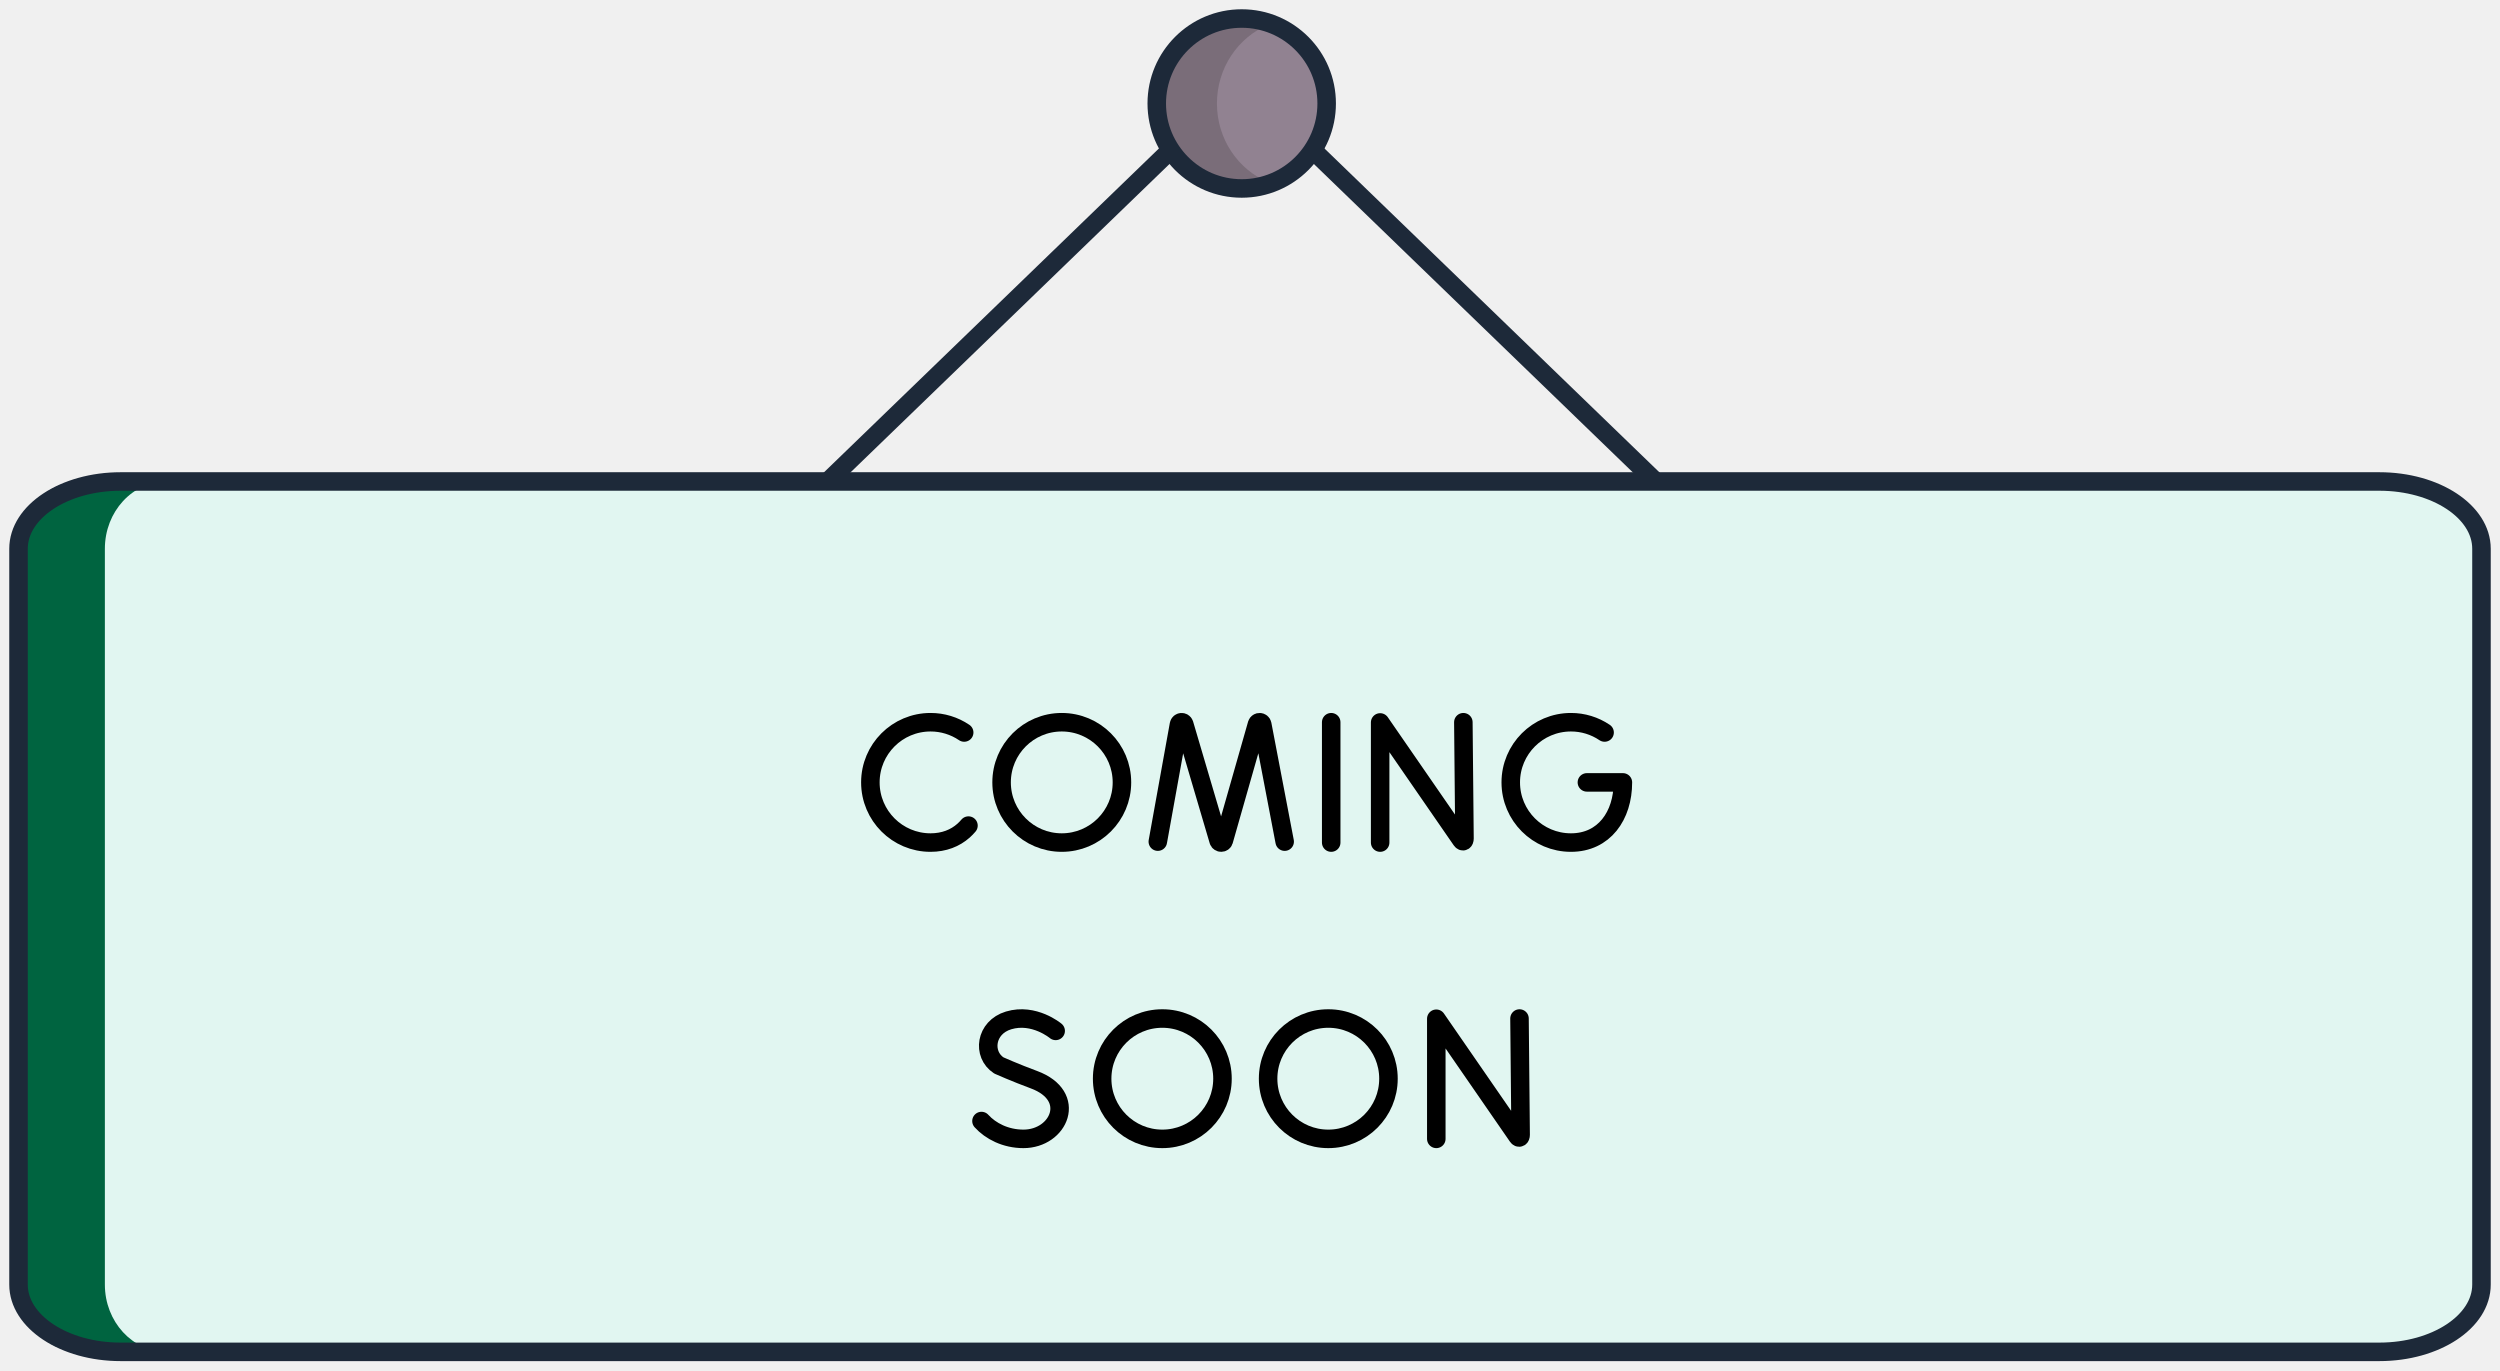
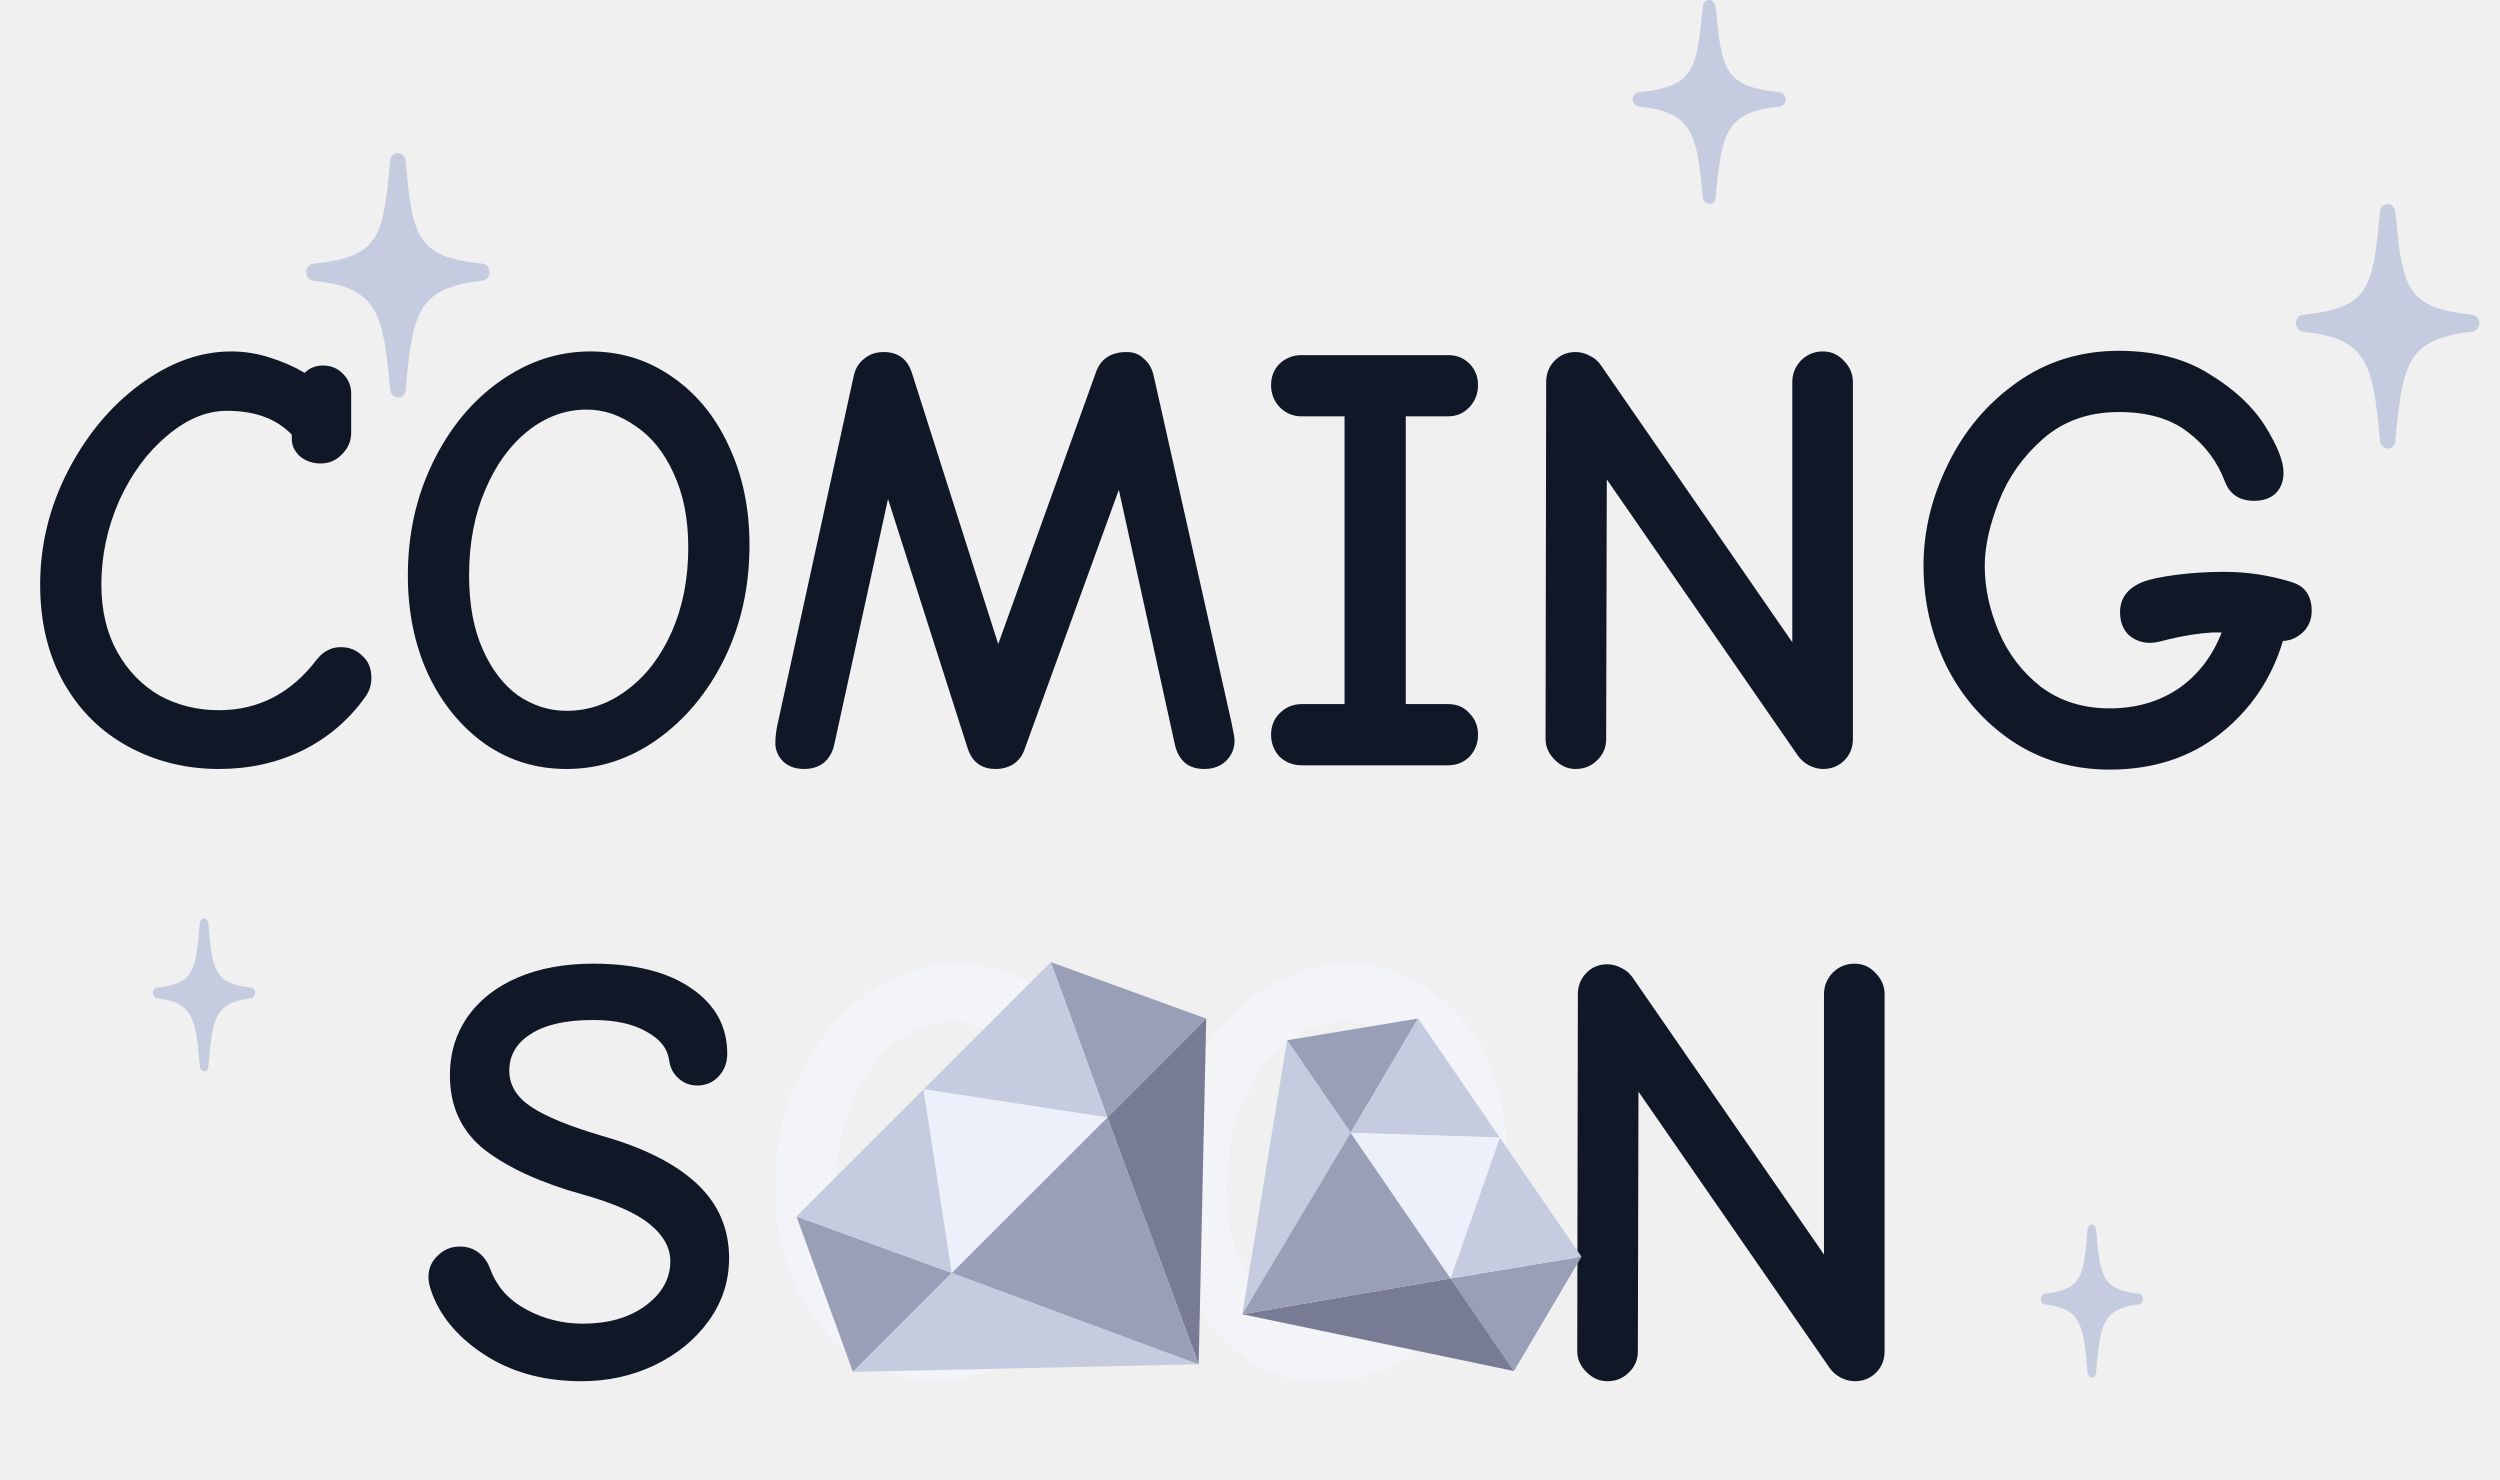
- <svg xmlns="http://www.w3.org/2000/svg" width="135" height="74" viewBox="0 0 135 74" fill="none">
-   <path d="M64.264 7.086L44.537 26.159M69.838 7.086L89.565 26.159L76.993 14.004" stroke="#1D2939" stroke-miterlimit="10" stroke-linecap="round" stroke-linejoin="round" />
-   <path d="M128.485 73H6.515C3.469 73 1 71.374 1 69.368V29.632C1 27.626 3.469 26 6.515 26H128.485C131.531 26 134 27.626 134 29.632V69.368C134 71.374 131.531 73 128.485 73Z" fill="#E1F6F1" />
-   <path d="M9 73H4.337C2.494 73 1 71.373 1 69.368V29.632C1 27.625 2.494 26 4.337 26H9C7.157 26 5.663 27.625 5.663 29.632V69.368C5.663 71.373 7.157 73 9 73Z" fill="#006440" />
-   <path d="M134 52.225V69.368C134 71.373 131.53 73 128.485 73H6.515C3.47 73 1 71.373 1 69.368V29.632C1 27.625 3.47 26 6.515 26H128.485C131.53 26 134 27.625 134 29.632V56.056" stroke="#1D2939" stroke-miterlimit="10" stroke-linecap="round" stroke-linejoin="round" />
-   <path d="M67.053 10.177C69.586 10.177 71.64 8.122 71.64 5.588C71.64 3.054 69.586 1 67.053 1C64.519 1 62.465 3.054 62.465 5.588C62.465 8.122 64.519 10.177 67.053 10.177Z" fill="#918291" />
-   <path d="M68.471 9.835C67.953 10.055 67.385 10.177 66.791 10.177C64.339 10.177 62.353 8.122 62.353 5.588C62.353 3.055 64.339 1 66.791 1C67.385 1 67.953 1.121 68.471 1.341C66.854 2.025 65.715 3.669 65.715 5.588C65.715 7.507 66.854 9.151 68.471 9.835Z" fill="#7A6D79" />
-   <path d="M67.053 10.177C69.586 10.177 71.64 8.122 71.64 5.588C71.64 3.054 69.586 1 67.053 1C64.519 1 62.465 3.054 62.465 5.588C62.465 8.122 64.519 10.177 67.053 10.177Z" stroke="#1D2939" stroke-miterlimit="10" stroke-linecap="round" stroke-linejoin="round" />
-   <path d="M74.528 45.499V39.012L78.913 45.363C78.995 45.481 79.082 45.423 79.082 45.28L79.021 39M62.522 45.448L63.664 39.12C63.693 38.971 63.899 38.958 63.947 39.101L65.805 45.399C65.85 45.533 66.041 45.532 66.084 45.398L67.879 39.102C67.926 38.958 68.132 38.97 68.162 39.118L69.372 45.448M71.885 39V45.499M86.648 39.555C86.111 39.192 85.478 38.999 84.831 39C83.036 39 81.581 40.455 81.581 42.249C81.581 44.044 83.036 45.499 84.831 45.499C86.626 45.499 87.636 44.044 87.636 42.249H85.692M52.066 39.555C51.53 39.192 50.897 38.999 50.249 39C48.455 39 47 40.455 47 42.249C47 44.044 48.455 45.499 50.249 45.499C50.978 45.499 51.578 45.259 52.033 44.854C52.127 44.77 52.215 44.679 52.297 44.582" stroke="black" stroke-miterlimit="10" stroke-linecap="round" stroke-linejoin="round" />
-   <path d="M57.335 45.499C59.13 45.499 60.585 44.044 60.585 42.249C60.585 40.455 59.13 39 57.335 39C55.541 39 54.086 40.455 54.086 42.249C54.086 44.044 55.541 45.499 57.335 45.499Z" stroke="black" stroke-miterlimit="10" stroke-linecap="round" stroke-linejoin="round" />
-   <path d="M77.56 61.499V55.012L81.946 61.363C82.027 61.48 82.114 61.423 82.114 61.28L82.053 55M57.006 55.668C57.006 55.668 55.839 54.688 54.464 55.102C53.202 55.483 53.025 56.938 53.938 57.534C53.938 57.534 54.835 57.934 55.829 58.301C58.222 59.184 57.191 61.499 55.265 61.499C54.3 61.499 53.49 61.077 53 60.536" stroke="black" stroke-miterlimit="10" stroke-linecap="round" stroke-linejoin="round" />
-   <path d="M62.765 61.499C64.56 61.499 66.014 60.044 66.014 58.249C66.014 56.455 64.56 55 62.765 55C60.971 55 59.516 56.455 59.516 58.249C59.516 60.044 60.971 61.499 62.765 61.499Z" stroke="black" stroke-miterlimit="10" stroke-linecap="round" stroke-linejoin="round" />
-   <path d="M71.728 61.499C73.523 61.499 74.977 60.044 74.977 58.249C74.977 56.455 73.523 55 71.728 55C69.933 55 68.478 56.455 68.478 58.249C68.478 60.044 69.933 61.499 71.728 61.499Z" stroke="black" stroke-miterlimit="10" stroke-linecap="round" stroke-linejoin="round" />
+ <svg xmlns="http://www.w3.org/2000/svg" width="49" height="29" viewBox="0 0 49 29" fill="none">
+   <path d="M33.5 3.993C33.437 3.993 33.38 3.937 33.373 3.868C33.26 2.602 33.171 2.198 32.114 2.087C32.051 2.08 32 2.017 32 1.948C32 1.878 32.051 1.816 32.114 1.809C33.196 1.697 33.26 1.391 33.373 0.125C33.373 0.056 33.437 5.93146e-10 33.5 6.19275e-10C33.563 6.45405e-10 33.62 0.056 33.627 0.125C33.74 1.391 33.81 1.697 34.886 1.809C34.949 1.816 35 1.878 35 1.948C35 2.017 34.949 2.08 34.886 2.087C33.823 2.198 33.74 2.602 33.627 3.875C33.627 3.944 33.57 4 33.5 4L33.5 3.993Z" fill="#C6CCE0" />
+   <path d="M4 20.995C3.958 20.995 3.92 20.953 3.916 20.901C3.84 19.951 3.781 19.649 3.076 19.565C3.034 19.56 3 19.513 3 19.461C3 19.409 3.034 19.362 3.076 19.357C3.797 19.273 3.84 19.044 3.916 18.094C3.916 18.042 3.958 18 4 18C4.042 18 4.08 18.042 4.084 18.094C4.16 19.044 4.207 19.273 4.924 19.357C4.966 19.362 5 19.409 5 19.461C5 19.513 4.966 19.56 4.924 19.565C4.215 19.649 4.16 19.951 4.084 20.906C4.084 20.958 4.046 21 4 21V20.995Z" fill="#C6CCE0" />
+   <path d="M41 26.995C40.958 26.995 40.92 26.953 40.916 26.901C40.84 25.951 40.781 25.649 40.076 25.565C40.034 25.56 40 25.513 40 25.461C40 25.409 40.034 25.362 40.076 25.357C40.797 25.273 40.84 25.044 40.916 24.094C40.916 24.042 40.958 24 41 24C41.042 24 41.08 24.042 41.084 24.094C41.16 25.044 41.207 25.273 41.924 25.357C41.966 25.362 42 25.409 42 25.461C42 25.513 41.966 25.56 41.924 25.565C41.215 25.649 41.16 25.951 41.084 26.906C41.084 26.958 41.046 27 41 27V26.995Z" fill="#C6CCE0" />
+   <path d="M7.798 7.787C7.723 7.787 7.654 7.721 7.647 7.637C7.51 6.119 7.404 5.636 6.137 5.502C6.061 5.494 6 5.419 6 5.335C6 5.252 6.061 5.177 6.137 5.169C7.434 5.035 7.51 4.668 7.647 3.15C7.647 3.067 7.723 3 7.798 3C7.874 3 7.943 3.067 7.95 3.15C8.087 4.668 8.17 5.035 9.46 5.169C9.536 5.177 9.597 5.252 9.597 5.335C9.597 5.419 9.536 5.494 9.46 5.502C8.185 5.636 8.087 6.119 7.95 7.646C7.95 7.729 7.882 7.796 7.798 7.796V7.787Z" fill="#C6CCE0" />
+   <path d="M46.798 8.787C46.722 8.787 46.654 8.721 46.647 8.637C46.51 7.119 46.404 6.636 45.137 6.502C45.061 6.494 45 6.419 45 6.335C45 6.252 45.061 6.177 45.137 6.169C46.434 6.035 46.51 5.668 46.647 4.15C46.647 4.067 46.722 4 46.798 4C46.874 4 46.943 4.067 46.95 4.15C47.087 5.668 47.17 6.035 48.46 6.169C48.536 6.177 48.597 6.252 48.597 6.335C48.597 6.419 48.536 6.494 48.46 6.502C47.185 6.636 47.087 7.119 46.95 8.646C46.95 8.729 46.882 8.796 46.798 8.796L46.798 8.787Z" fill="#C6CCE0" />
+   <path d="M4.291 15.072C3.651 15.072 3.063 14.928 2.527 14.64C1.991 14.352 1.567 13.936 1.255 13.392C0.943 12.84 0.787 12.196 0.787 11.46C0.787 10.684 0.967 9.944 1.327 9.24C1.695 8.528 2.167 7.96 2.743 7.536C3.327 7.104 3.923 6.888 4.531 6.888C4.787 6.888 5.039 6.928 5.287 7.008C5.543 7.088 5.771 7.188 5.971 7.308C6.067 7.212 6.187 7.164 6.331 7.164C6.491 7.164 6.623 7.22 6.727 7.332C6.831 7.436 6.883 7.564 6.883 7.716V8.484C6.883 8.644 6.823 8.784 6.703 8.904C6.591 9.024 6.451 9.084 6.283 9.084C6.123 9.084 5.987 9.036 5.875 8.94C5.771 8.844 5.719 8.732 5.719 8.604V8.52C5.423 8.208 4.999 8.052 4.447 8.052C4.047 8.052 3.655 8.216 3.271 8.544C2.887 8.864 2.575 9.288 2.335 9.816C2.103 10.344 1.987 10.892 1.987 11.46C1.987 11.964 2.091 12.404 2.299 12.78C2.507 13.148 2.783 13.432 3.127 13.632C3.479 13.824 3.867 13.92 4.291 13.92C5.067 13.92 5.707 13.588 6.211 12.924C6.283 12.836 6.355 12.776 6.427 12.744C6.499 12.704 6.583 12.684 6.679 12.684C6.847 12.684 6.987 12.74 7.099 12.852C7.219 12.956 7.279 13.1 7.279 13.284C7.279 13.42 7.243 13.54 7.171 13.644C6.843 14.108 6.427 14.464 5.923 14.712C5.427 14.952 4.883 15.072 4.291 15.072ZM11.102 15.072C10.51 15.072 9.978 14.908 9.506 14.58C9.034 14.244 8.662 13.788 8.39 13.212C8.126 12.636 7.994 11.992 7.994 11.28C7.994 10.472 8.158 9.732 8.486 9.06C8.814 8.388 9.25 7.86 9.794 7.476C10.346 7.084 10.938 6.888 11.57 6.888C12.162 6.888 12.694 7.052 13.166 7.38C13.646 7.708 14.018 8.16 14.282 8.736C14.554 9.312 14.69 9.96 14.69 10.68C14.69 11.496 14.526 12.24 14.198 12.912C13.87 13.576 13.43 14.104 12.878 14.496C12.334 14.88 11.742 15.072 11.102 15.072ZM11.102 13.932C11.534 13.932 11.93 13.796 12.29 13.524C12.658 13.252 12.95 12.872 13.166 12.384C13.382 11.896 13.49 11.344 13.49 10.728C13.49 10.168 13.394 9.684 13.202 9.276C13.018 8.868 12.77 8.56 12.458 8.352C12.154 8.136 11.834 8.028 11.498 8.028C11.082 8.028 10.698 8.168 10.346 8.448C9.994 8.728 9.714 9.116 9.506 9.612C9.298 10.1 9.194 10.656 9.194 11.28C9.194 11.84 9.282 12.32 9.458 12.72C9.634 13.12 9.866 13.424 10.154 13.632C10.45 13.832 10.766 13.932 11.102 13.932ZM15.761 15.072C15.585 15.072 15.445 15.02 15.341 14.916C15.245 14.812 15.197 14.696 15.197 14.568C15.197 14.44 15.213 14.308 15.245 14.172L16.733 7.368C16.765 7.224 16.833 7.112 16.937 7.032C17.041 6.944 17.169 6.9 17.321 6.9C17.601 6.9 17.785 7.036 17.873 7.308L19.565 12.624L21.485 7.284C21.581 7.028 21.781 6.9 22.085 6.9C22.221 6.9 22.333 6.944 22.421 7.032C22.517 7.112 22.581 7.224 22.613 7.368L24.137 14.16C24.177 14.344 24.197 14.464 24.197 14.52C24.197 14.672 24.141 14.804 24.029 14.916C23.917 15.02 23.777 15.072 23.609 15.072C23.449 15.072 23.321 15.032 23.225 14.952C23.129 14.864 23.065 14.752 23.033 14.616L21.929 9.6L20.081 14.688C20.041 14.808 19.969 14.904 19.865 14.976C19.761 15.04 19.645 15.072 19.517 15.072C19.237 15.072 19.053 14.936 18.965 14.664L17.405 9.78L16.349 14.604C16.317 14.748 16.249 14.864 16.145 14.952C16.041 15.032 15.913 15.072 15.761 15.072ZM25.513 15C25.345 15 25.201 14.944 25.081 14.832C24.969 14.712 24.913 14.568 24.913 14.4C24.913 14.232 24.969 14.092 25.081 13.98C25.201 13.86 25.345 13.8 25.513 13.8H26.353V8.16H25.513C25.345 8.16 25.201 8.1 25.081 7.98C24.969 7.86 24.913 7.716 24.913 7.548C24.913 7.38 24.969 7.24 25.081 7.128C25.201 7.016 25.345 6.96 25.513 6.96H28.381C28.549 6.96 28.689 7.016 28.801 7.128C28.913 7.24 28.969 7.38 28.969 7.548C28.969 7.716 28.913 7.86 28.801 7.98C28.689 8.1 28.549 8.16 28.381 8.16H27.553V13.8H28.381C28.557 13.8 28.697 13.86 28.801 13.98C28.913 14.092 28.969 14.232 28.969 14.4C28.969 14.568 28.913 14.712 28.801 14.832C28.689 14.944 28.549 15 28.381 15H25.513ZM30.881 15.072C30.729 15.072 30.593 15.012 30.473 14.892C30.353 14.772 30.293 14.636 30.293 14.484L30.305 7.488C30.305 7.328 30.357 7.192 30.461 7.08C30.573 6.96 30.713 6.9 30.881 6.9C30.977 6.9 31.069 6.924 31.157 6.972C31.245 7.012 31.317 7.072 31.373 7.152L35.129 12.588V7.488C35.129 7.328 35.185 7.188 35.297 7.068C35.417 6.948 35.561 6.888 35.729 6.888C35.889 6.888 36.025 6.948 36.137 7.068C36.257 7.188 36.317 7.328 36.317 7.488V14.484C36.317 14.652 36.261 14.792 36.149 14.904C36.037 15.016 35.897 15.072 35.729 15.072C35.641 15.072 35.549 15.048 35.453 15C35.365 14.952 35.293 14.888 35.237 14.808L31.493 9.396L31.481 14.484C31.481 14.652 31.421 14.792 31.301 14.904C31.189 15.016 31.049 15.072 30.881 15.072ZM41.349 15.084C40.629 15.084 39.989 14.896 39.429 14.52C38.877 14.144 38.449 13.652 38.145 13.044C37.849 12.428 37.701 11.776 37.701 11.088C37.701 10.408 37.861 9.744 38.181 9.096C38.501 8.44 38.949 7.908 39.525 7.5C40.109 7.084 40.777 6.876 41.529 6.876C42.233 6.876 42.825 7.028 43.305 7.332C43.793 7.628 44.157 7.968 44.397 8.352C44.637 8.736 44.757 9.04 44.757 9.264C44.757 9.432 44.705 9.568 44.601 9.672C44.497 9.768 44.357 9.816 44.181 9.816C43.893 9.816 43.701 9.688 43.605 9.432C43.461 9.048 43.221 8.728 42.885 8.472C42.549 8.208 42.097 8.076 41.529 8.076C40.937 8.076 40.441 8.252 40.041 8.604C39.649 8.948 39.361 9.356 39.177 9.828C38.993 10.3 38.901 10.72 38.901 11.088C38.901 11.52 38.993 11.952 39.177 12.384C39.361 12.816 39.637 13.176 40.005 13.464C40.381 13.744 40.829 13.884 41.349 13.884C41.861 13.884 42.309 13.756 42.693 13.5C43.077 13.236 43.361 12.868 43.545 12.396H43.365C43.093 12.412 42.793 12.46 42.465 12.54C42.329 12.58 42.221 12.6 42.141 12.6C41.981 12.6 41.841 12.548 41.721 12.444C41.609 12.332 41.553 12.184 41.553 12C41.553 11.728 41.697 11.532 41.985 11.412C42.121 11.356 42.341 11.308 42.645 11.268C42.957 11.228 43.273 11.208 43.593 11.208C44.049 11.208 44.493 11.276 44.925 11.412C45.181 11.492 45.309 11.68 45.309 11.976C45.309 12.112 45.269 12.232 45.189 12.336C45.109 12.432 45.009 12.5 44.889 12.54C44.825 12.556 44.777 12.564 44.745 12.564C44.521 13.308 44.109 13.916 43.509 14.388C42.917 14.852 42.197 15.084 41.349 15.084ZM11.398 27.072C10.71 27.072 10.11 26.92 9.598 26.616C9.094 26.312 8.738 25.94 8.53 25.5C8.442 25.308 8.398 25.152 8.398 25.032C8.398 24.864 8.458 24.724 8.578 24.612C8.698 24.492 8.842 24.432 9.01 24.432C9.154 24.432 9.278 24.472 9.382 24.552C9.486 24.632 9.562 24.74 9.61 24.876C9.738 25.22 9.974 25.484 10.318 25.668C10.662 25.852 11.03 25.944 11.422 25.944C11.918 25.944 12.326 25.828 12.646 25.596C12.974 25.356 13.138 25.064 13.138 24.72C13.138 24.456 13.006 24.216 12.742 24C12.486 23.784 12.046 23.588 11.422 23.412C10.614 23.188 9.978 22.9 9.514 22.548C9.05 22.188 8.818 21.696 8.818 21.072C8.818 20.648 8.93 20.272 9.154 19.944C9.386 19.608 9.714 19.348 10.138 19.164C10.562 18.98 11.058 18.888 11.626 18.888C12.442 18.888 13.082 19.048 13.546 19.368C14.018 19.688 14.254 20.116 14.254 20.652C14.254 20.828 14.198 20.976 14.086 21.096C13.974 21.216 13.834 21.276 13.666 21.276C13.522 21.276 13.398 21.228 13.294 21.132C13.19 21.036 13.13 20.916 13.114 20.772C13.082 20.548 12.934 20.364 12.67 20.22C12.406 20.068 12.058 19.992 11.626 19.992C11.09 19.992 10.682 20.084 10.402 20.268C10.122 20.444 9.982 20.684 9.982 20.988C9.982 21.268 10.126 21.504 10.414 21.696C10.702 21.888 11.174 22.08 11.83 22.272C12.638 22.504 13.25 22.816 13.666 23.208C14.082 23.6 14.29 24.084 14.29 24.66C14.29 25.108 14.158 25.516 13.894 25.884C13.63 26.252 13.274 26.544 12.826 26.76C12.386 26.968 11.91 27.072 11.398 27.072ZM31.502 27.072C31.35 27.072 31.214 27.012 31.094 26.892C30.974 26.772 30.914 26.636 30.914 26.484L30.926 19.488C30.926 19.328 30.978 19.192 31.082 19.08C31.194 18.96 31.334 18.9 31.502 18.9C31.598 18.9 31.69 18.924 31.778 18.972C31.866 19.012 31.938 19.072 31.994 19.152L35.75 24.588V19.488C35.75 19.328 35.806 19.188 35.918 19.068C36.038 18.948 36.182 18.888 36.35 18.888C36.51 18.888 36.646 18.948 36.758 19.068C36.878 19.188 36.938 19.328 36.938 19.488V26.484C36.938 26.652 36.882 26.792 36.77 26.904C36.658 27.016 36.518 27.072 36.35 27.072C36.262 27.072 36.17 27.048 36.074 27C35.986 26.952 35.914 26.888 35.858 26.808L32.114 21.396L32.102 26.484C32.102 26.652 32.042 26.792 31.922 26.904C31.81 27.016 31.67 27.072 31.502 27.072Z" fill="#101828" />
+   <path d="M18.297 27.072C17.705 27.072 17.173 26.908 16.701 26.58C16.229 26.244 15.857 25.788 15.585 25.212C15.321 24.636 15.189 23.992 15.189 23.28C15.189 22.472 15.353 21.732 15.681 21.06C16.009 20.388 16.445 19.86 16.989 19.476C17.541 19.084 18.133 18.888 18.765 18.888C19.357 18.888 19.889 19.052 20.361 19.38C20.841 19.708 21.213 20.16 21.477 20.736C21.749 21.312 21.885 21.96 21.885 22.68C21.885 23.496 21.721 24.24 21.393 24.912C21.065 25.576 20.625 26.104 20.073 26.496C19.529 26.88 18.937 27.072 18.297 27.072ZM18.297 25.932C18.729 25.932 19.125 25.796 19.485 25.524C19.853 25.252 20.145 24.872 20.361 24.384C20.577 23.896 20.685 23.344 20.685 22.728C20.685 22.168 20.589 21.684 20.397 21.276C20.213 20.868 19.965 20.56 19.653 20.352C19.349 20.136 19.029 20.028 18.693 20.028C18.277 20.028 17.893 20.168 17.541 20.448C17.189 20.728 16.909 21.116 16.701 21.612C16.493 22.1 16.389 22.656 16.389 23.28C16.389 23.84 16.477 24.32 16.653 24.72C16.829 25.12 17.061 25.424 17.349 25.632C17.645 25.832 17.961 25.932 18.297 25.932ZM25.949 27.072C25.357 27.072 24.825 26.908 24.353 26.58C23.881 26.244 23.509 25.788 23.237 25.212C22.973 24.636 22.841 23.992 22.841 23.28C22.841 22.472 23.005 21.732 23.333 21.06C23.661 20.388 24.097 19.86 24.641 19.476C25.193 19.084 25.785 18.888 26.417 18.888C27.009 18.888 27.541 19.052 28.013 19.38C28.493 19.708 28.865 20.16 29.129 20.736C29.401 21.312 29.537 21.96 29.537 22.68C29.537 23.496 29.373 24.24 29.045 24.912C28.717 25.576 28.277 26.104 27.725 26.496C27.181 26.88 26.589 27.072 25.949 27.072ZM25.949 25.932C26.381 25.932 26.777 25.796 27.137 25.524C27.505 25.252 27.797 24.872 28.013 24.384C28.229 23.896 28.337 23.344 28.337 22.728C28.337 22.168 28.241 21.684 28.049 21.276C27.865 20.868 27.617 20.56 27.305 20.352C27.001 20.136 26.681 20.028 26.345 20.028C25.929 20.028 25.545 20.168 25.193 20.448C24.841 20.728 24.561 21.116 24.353 21.612C24.145 22.1 24.041 22.656 24.041 23.28C24.041 23.84 24.129 24.32 24.305 24.72C24.481 25.12 24.713 25.424 25.001 25.632C25.297 25.832 25.613 25.932 25.949 25.932Z" fill="#F2F4F7" />
+   <mask id="mask0_9175_160138" style="mask-type:luminance" maskUnits="userSpaceOnUse" x="12" y="16" width="17" height="16">
+     <path d="M12.841 24L20.754 16.087L28.667 24L20.754 31.913L12.841 24Z" fill="white" />
+   </mask>
+   <g mask="url(#mask0_9175_160138)">
+     <path d="M16.718 26.889L15.611 23.842L18.657 24.95L16.718 26.889Z" fill="#9A9FB8" />
+     <path d="M15.611 23.842L18.103 21.349L18.657 24.95L15.611 23.842Z" fill="#C6CCE0" />
+     <path d="M23.642 19.965L20.596 18.857L21.704 21.903L23.642 19.965Z" fill="#9A9FB8" />
+     <path d="M20.596 18.857L18.103 21.349L21.704 21.903L20.596 18.857ZM18.657 24.95L23.494 26.74L16.718 26.889L18.657 24.95Z" fill="#C6CCE0" />
+     <path d="M21.704 21.904L23.494 26.74L23.642 19.965L21.704 21.904Z" fill="#787B94" />
+     <path d="M18.657 24.95L21.704 21.904L18.103 21.35L18.657 24.95Z" fill="#ECF0FA" />
+     <path d="M18.657 24.95L23.494 26.741L21.704 21.904L18.657 24.95Z" fill="#9A9FB8" />
+   </g>
+   <mask id="mask1_9175_160138" style="mask-type:luminance" maskUnits="userSpaceOnUse" x="20" y="17" width="14" height="14">
+     <path d="M28.077 17.754L33.159 25.164L25.75 30.246L20.667 22.836L28.077 17.754Z" fill="white" />
+   </mask>
+   <g mask="url(#mask1_9175_160138)">
+     <path d="M25.227 20.389L27.795 19.962L26.472 22.204L25.227 20.389Z" fill="#9A9FB8" />
+     <path d="M27.795 19.962L29.396 22.296L26.472 22.204L27.795 19.962Z" fill="#C6CCE0" />
+     <path d="M29.674 26.873L30.997 24.631L28.429 25.058L29.674 26.873Z" fill="#9A9FB8" />
+     <path d="M30.997 24.631L29.396 22.296L28.429 25.057L30.997 24.631ZM26.472 22.204L24.348 25.759L25.227 20.389L26.472 22.204Z" fill="#C6CCE0" />
+     <path d="M28.429 25.057L24.348 25.759L29.674 26.873L28.429 25.057Z" fill="#787B94" />
+     <path d="M26.472 22.205L28.429 25.058L29.396 22.297L26.472 22.205Z" fill="#ECF0FA" />
+     <path d="M26.472 22.204L24.348 25.759L28.429 25.057L26.472 22.204Z" fill="#9A9FB8" />
+   </g>
</svg>
